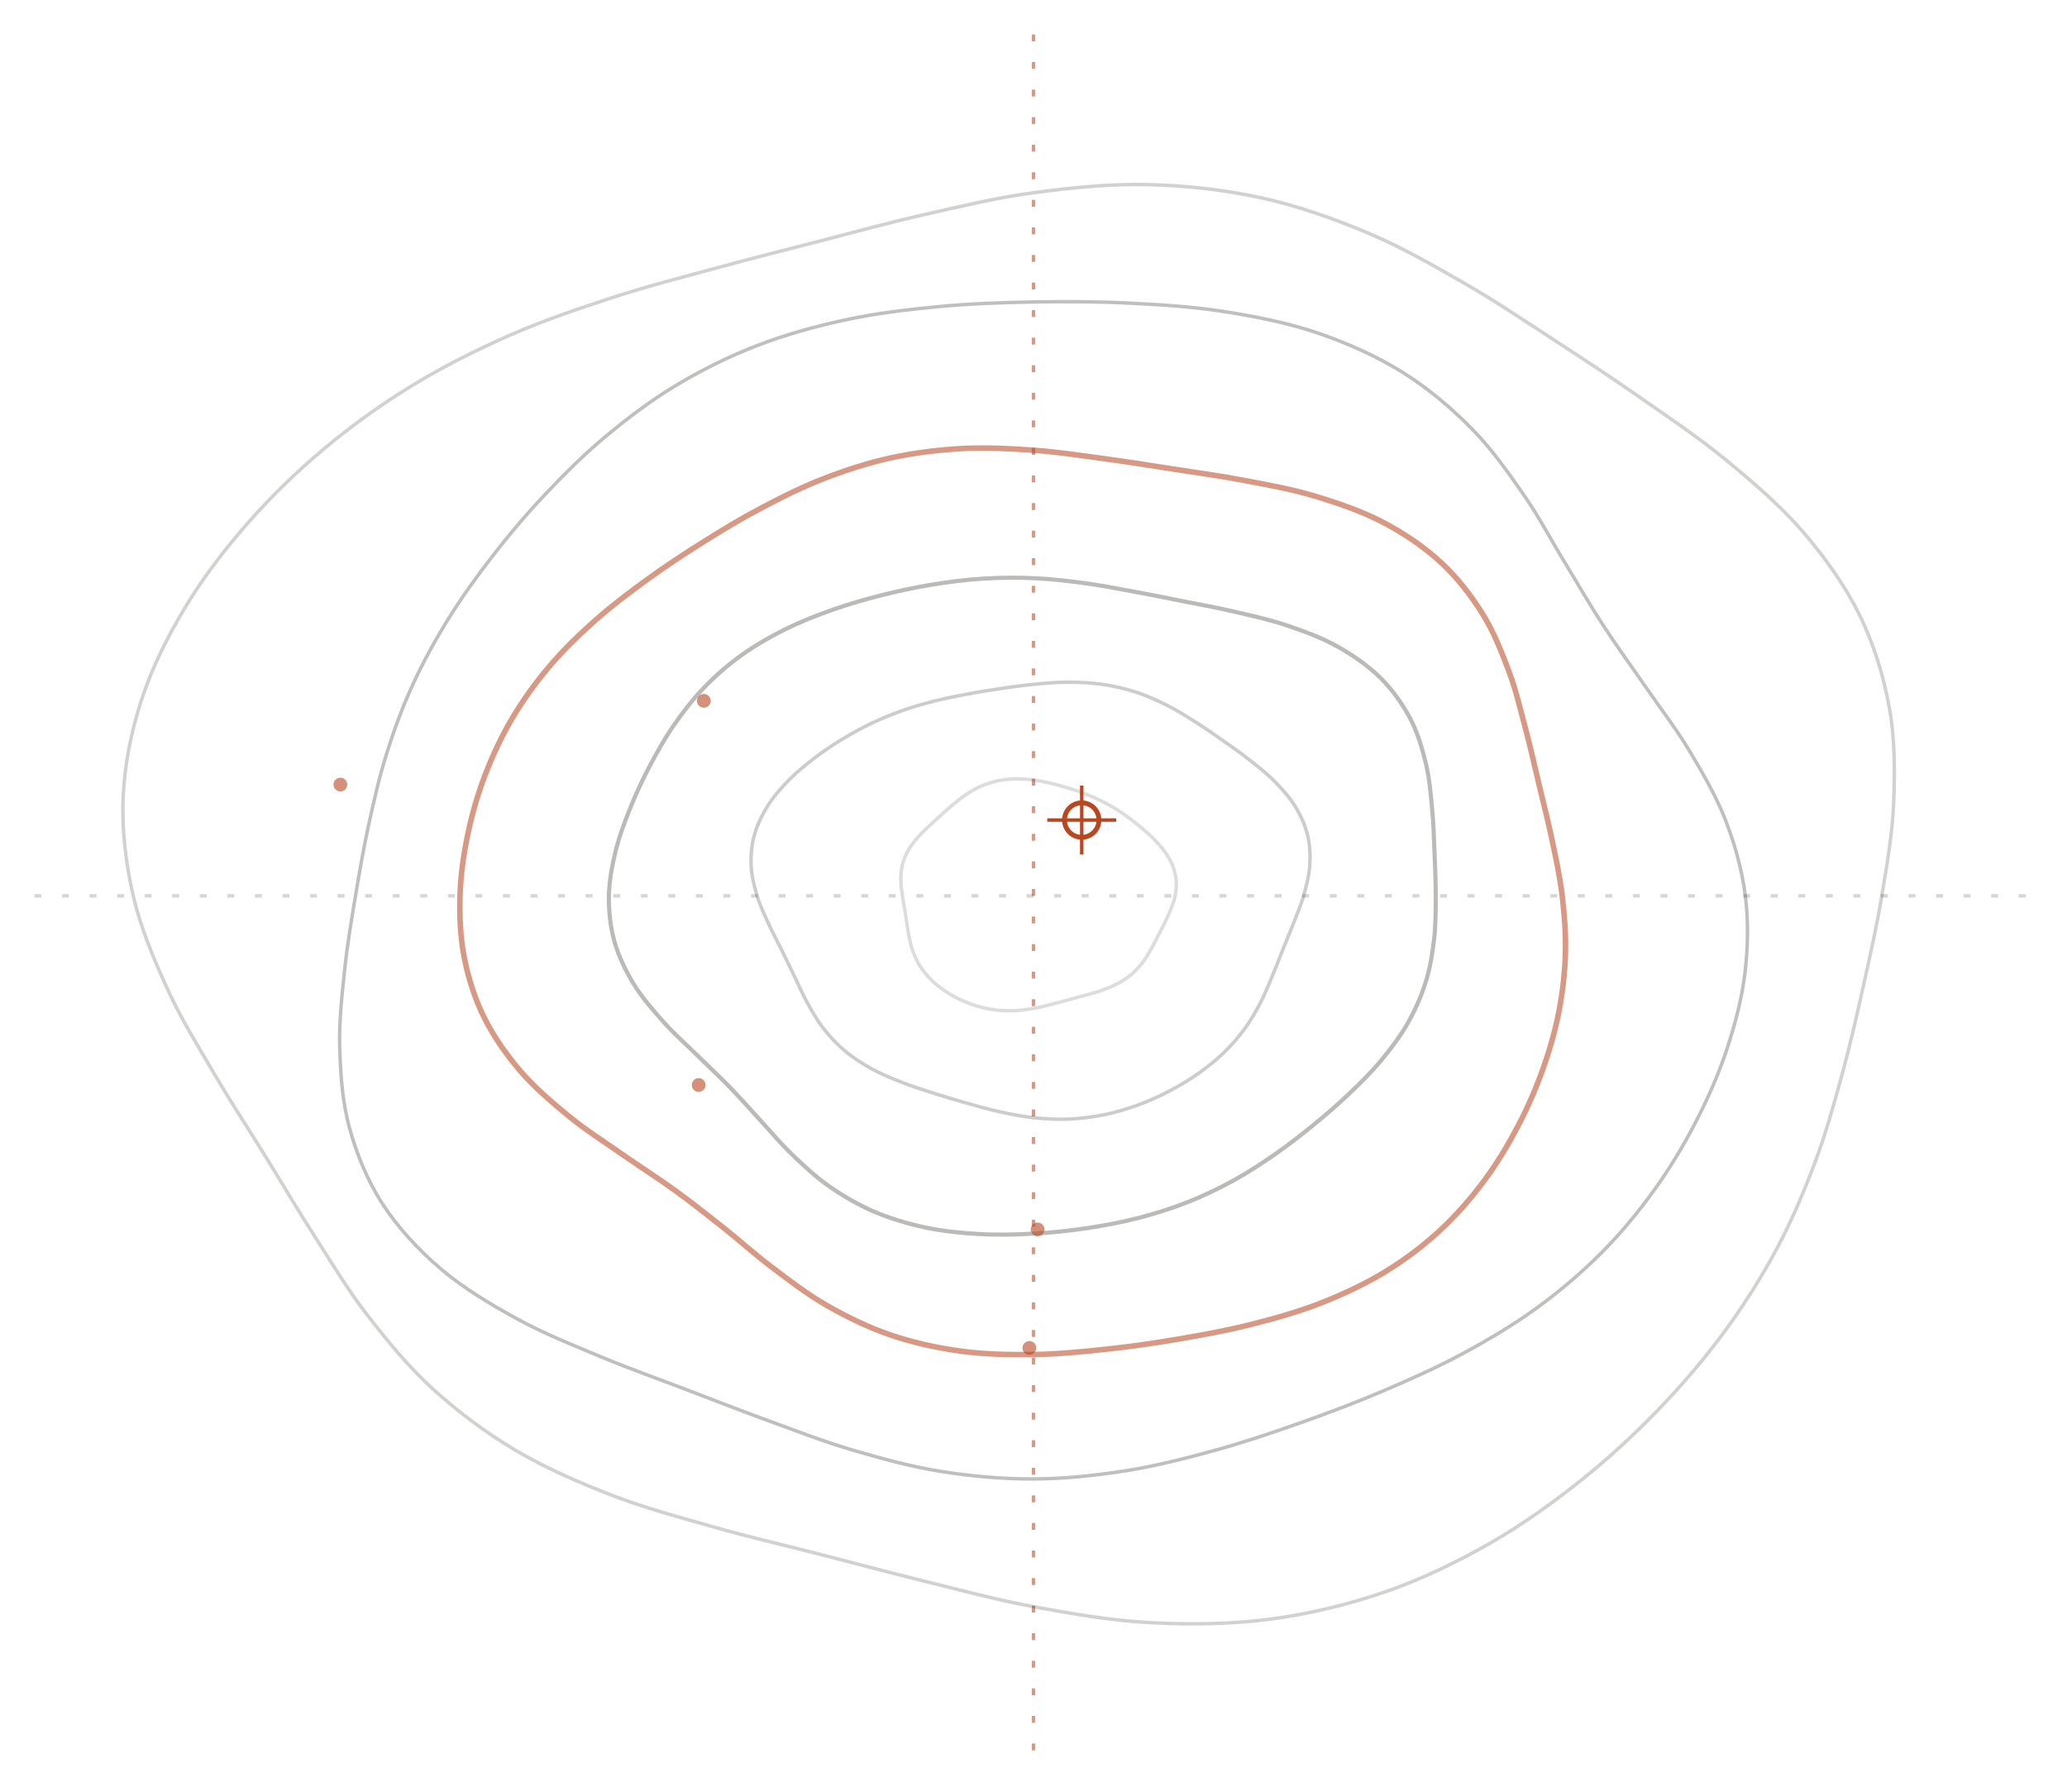
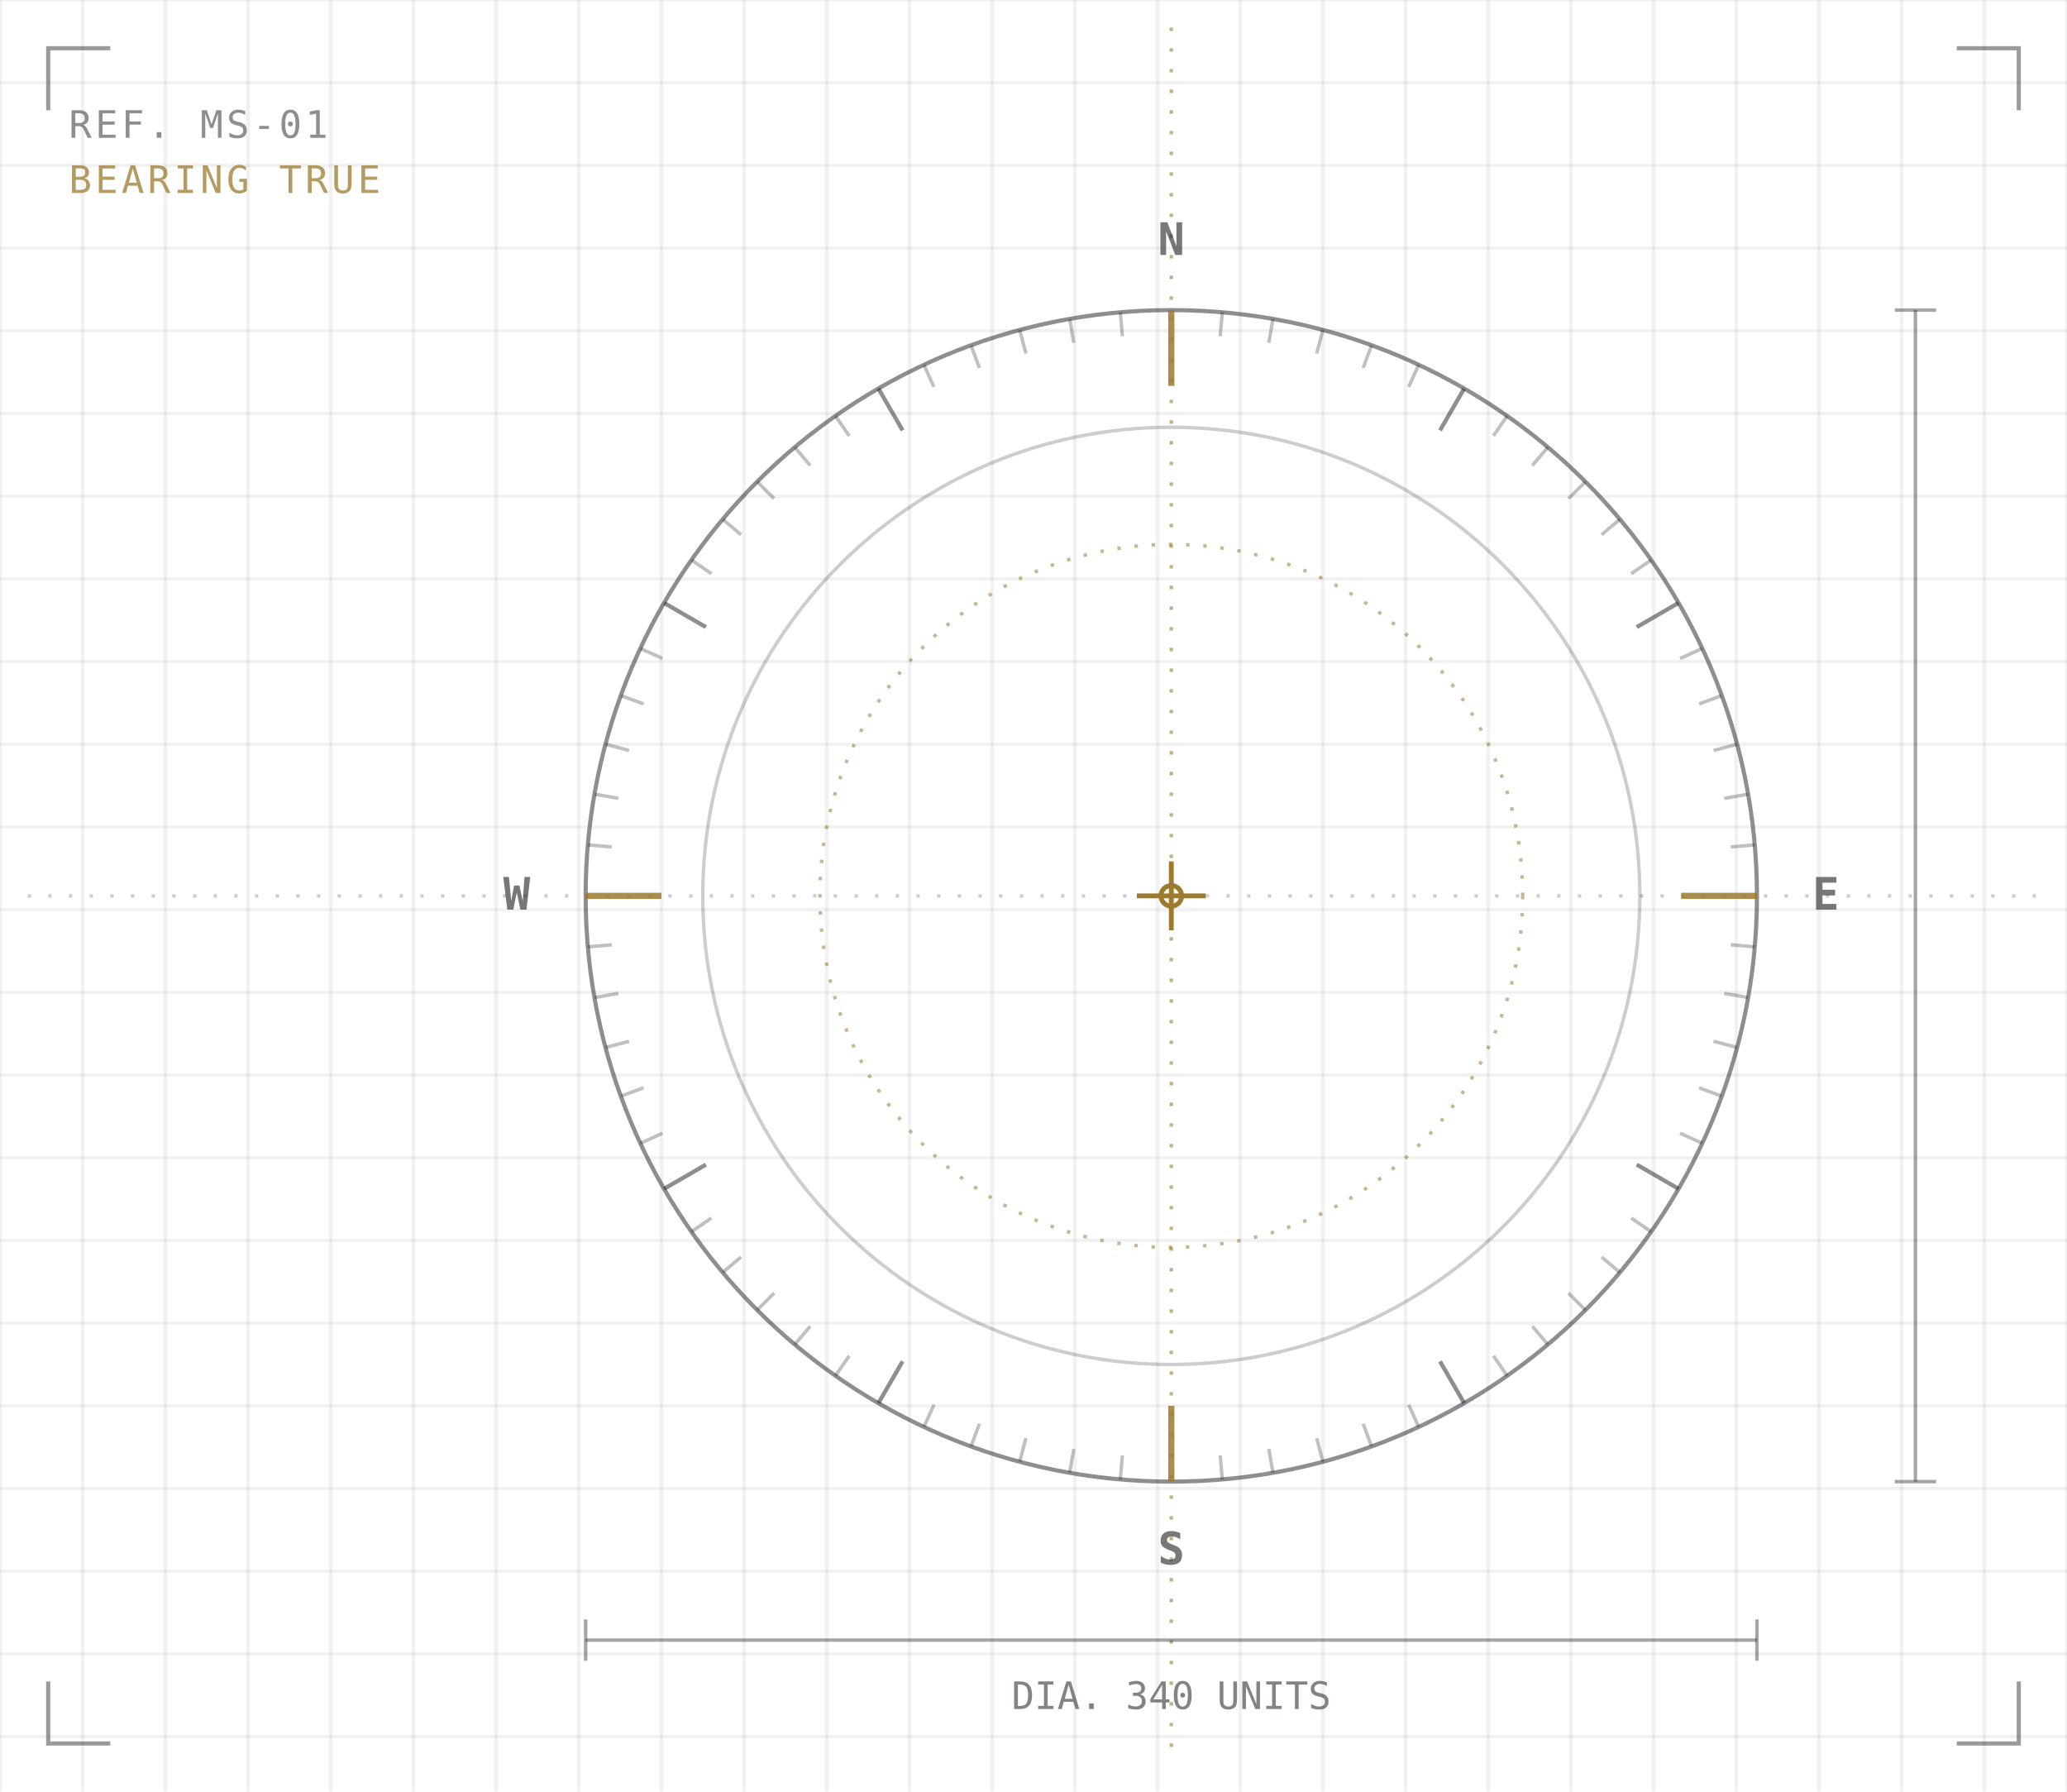
<svg xmlns="http://www.w3.org/2000/svg" viewBox="0 0 600 520" fill="none">
-   <line x1="300" y1="10" x2="300" y2="510" stroke="#B8461F" stroke-width="1" stroke-dasharray="2 6" opacity="0.55" />
-   <line x1="10" y1="260" x2="590" y2="260" stroke="#1C1917" stroke-width="1" stroke-dasharray="2 6" opacity="0.18" />
-   <path d="M 341.10,260.00 C 340.81,261.46 340.26,262.90 339.71,264.29 C 339.16,265.67 338.47,266.99 337.83,268.31 C 337.18,269.63 336.53,270.90 335.87,272.18 C 335.20,273.47 334.58,274.76 333.83,276.02 C 333.08,277.28 332.32,278.56 331.37,279.74 C 330.41,280.91 329.33,282.06 328.11,283.05 C 326.89,284.04 325.48,284.92 324.02,285.67 C 322.57,286.43 320.97,287.01 319.40,287.56 C 317.84,288.11 316.22,288.52 314.63,288.96 C 313.04,289.41 311.47,289.80 309.88,290.23 C 308.28,290.66 306.71,291.12 305.06,291.52 C 303.41,291.93 301.73,292.38 300.00,292.67 C 298.27,292.97 296.46,293.24 294.65,293.31 C 292.85,293.39 290.98,293.34 289.17,293.13 C 287.37,292.92 285.55,292.54 283.82,292.04 C 282.08,291.54 280.38,290.88 278.78,290.14 C 277.18,289.39 275.63,288.51 274.22,287.55 C 272.80,286.59 271.46,285.51 270.29,284.36 C 269.13,283.20 268.08,281.93 267.22,280.62 C 266.36,279.31 265.69,277.90 265.14,276.50 C 264.60,275.11 264.26,273.65 263.95,272.25 C 263.63,270.84 263.47,269.44 263.25,268.07 C 263.03,266.71 262.85,265.38 262.63,264.03 C 262.41,262.69 262.14,261.37 261.95,260.00 C 261.76,258.63 261.52,257.24 261.49,255.84 C 261.47,254.44 261.51,252.99 261.80,251.61 C 262.09,250.22 262.58,248.82 263.24,247.51 C 263.90,246.21 264.80,244.96 265.75,243.79 C 266.70,242.61 267.83,241.53 268.92,240.45 C 270.02,239.37 271.18,238.35 272.33,237.31 C 273.48,236.27 274.62,235.22 275.84,234.19 C 277.07,233.16 278.30,232.08 279.67,231.13 C 281.05,230.18 282.51,229.23 284.08,228.49 C 285.66,227.76 287.38,227.13 289.13,226.72 C 290.87,226.31 292.74,226.11 294.55,226.05 C 296.36,225.99 298.22,226.16 300.00,226.38 C 301.78,226.60 303.54,226.98 305.24,227.37 C 306.94,227.77 308.59,228.24 310.21,228.74 C 311.83,229.24 313.42,229.78 314.96,230.38 C 316.51,230.98 318.02,231.62 319.48,232.34 C 320.93,233.05 322.35,233.83 323.71,234.66 C 325.07,235.50 326.37,236.39 327.65,237.33 C 328.93,238.26 330.16,239.24 331.37,240.26 C 332.58,241.29 333.78,242.34 334.89,243.48 C 336.00,244.62 337.12,245.81 338.03,247.08 C 338.94,248.36 339.79,249.73 340.35,251.13 C 340.92,252.54 341.29,254.05 341.42,255.53 C 341.54,257.01 341.38,258.54 341.10,260.00 Z" stroke="#1C1917" stroke-opacity="0.15" stroke-width="1" />
-   <path d="M 378.39,260.00 C 377.59,262.80 376.42,265.49 375.40,268.14 C 374.38,270.79 373.29,273.31 372.26,275.88 C 371.23,278.44 370.30,280.97 369.22,283.51 C 368.14,286.06 367.12,288.64 365.80,291.15 C 364.48,293.66 363.04,296.20 361.30,298.57 C 359.56,300.94 357.56,303.26 355.36,305.40 C 353.16,307.53 350.68,309.54 348.08,311.39 C 345.49,313.23 342.68,314.94 339.76,316.48 C 336.85,318.01 333.78,319.43 330.61,320.59 C 327.44,321.76 324.11,322.78 320.74,323.48 C 317.37,324.18 313.86,324.63 310.40,324.78 C 306.94,324.93 303.41,324.74 300.00,324.38 C 296.59,324.02 293.22,323.32 289.95,322.61 C 286.68,321.89 283.51,320.97 280.37,320.09 C 277.22,319.20 274.15,318.27 271.06,317.29 C 267.98,316.30 264.88,315.34 261.87,314.15 C 258.87,312.97 255.81,311.73 253.03,310.20 C 250.25,308.66 247.53,306.91 245.19,304.94 C 242.85,302.98 240.77,300.71 238.97,298.40 C 237.17,296.09 235.75,293.55 234.37,291.07 C 232.99,288.59 231.91,286.05 230.70,283.54 C 229.48,281.03 228.31,278.57 227.06,276.03 C 225.81,273.48 224.41,270.96 223.19,268.29 C 221.98,265.62 220.62,262.86 219.76,260.00 C 218.90,257.14 218.15,254.12 218.03,251.15 C 217.90,248.18 218.20,245.10 219.02,242.21 C 219.83,239.32 221.23,236.45 222.89,233.81 C 224.56,231.17 226.75,228.69 229.00,226.39 C 231.26,224.09 233.84,221.98 236.43,220.00 C 239.01,218.02 241.75,216.20 244.53,214.51 C 247.30,212.82 250.17,211.26 253.09,209.87 C 256.02,208.48 259.04,207.25 262.10,206.17 C 265.15,205.09 268.29,204.21 271.42,203.42 C 274.55,202.63 277.71,202.02 280.86,201.42 C 284.01,200.83 287.15,200.33 290.34,199.86 C 293.53,199.39 296.73,198.92 300.00,198.61 C 303.27,198.30 306.61,198.00 309.95,198.00 C 313.30,198.00 316.74,198.14 320.06,198.62 C 323.37,199.11 326.71,199.88 329.85,200.91 C 332.99,201.93 336.01,203.31 338.89,204.76 C 341.77,206.21 344.46,207.93 347.14,209.62 C 349.82,211.31 352.38,213.10 354.97,214.92 C 357.57,216.74 360.19,218.56 362.70,220.55 C 365.22,222.53 367.83,224.57 370.05,226.84 C 372.28,229.11 374.46,231.56 376.05,234.17 C 377.64,236.78 378.90,239.65 379.59,242.51 C 380.28,245.38 380.38,248.43 380.18,251.34 C 379.98,254.26 379.18,257.20 378.39,260.00 Z" stroke="#1C1917" stroke-opacity="0.22" stroke-width="1" />
-   <path d="M 416.76,260.00 C 416.74,264.19 416.77,268.38 416.29,272.55 C 415.80,276.72 415.12,280.96 413.85,285.01 C 412.58,289.07 410.81,293.11 408.66,296.91 C 406.50,300.70 403.77,304.33 400.91,307.77 C 398.05,311.22 394.77,314.43 391.48,317.56 C 388.19,320.69 384.72,323.66 381.17,326.56 C 377.61,329.46 373.99,332.30 370.15,334.96 C 366.31,337.63 362.34,340.24 358.13,342.56 C 353.92,344.87 349.48,347.02 344.88,348.84 C 340.28,350.66 335.44,352.19 330.54,353.46 C 325.64,354.72 320.57,355.68 315.48,356.45 C 310.39,357.21 305.21,357.75 300.00,358.03 C 294.79,358.32 289.48,358.45 284.24,358.15 C 279.00,357.85 273.64,357.32 268.55,356.23 C 263.47,355.15 258.36,353.63 253.71,351.64 C 249.06,349.64 244.64,347.05 240.66,344.28 C 236.68,341.50 233.17,338.18 229.84,334.98 C 226.50,331.78 223.65,328.32 220.65,325.07 C 217.64,321.82 214.86,318.63 211.81,315.49 C 208.76,312.35 205.56,309.40 202.34,306.23 C 199.13,303.07 195.60,299.96 192.52,296.50 C 189.45,293.05 186.27,289.40 183.90,285.51 C 181.54,281.61 179.52,277.39 178.33,273.14 C 177.14,268.88 176.69,264.37 176.75,260.00 C 176.82,255.63 177.69,251.19 178.73,246.91 C 179.78,242.63 181.38,238.42 183.03,234.30 C 184.69,230.18 186.58,226.14 188.67,222.19 C 190.76,218.23 192.97,214.30 195.56,210.55 C 198.15,206.81 200.97,203.10 204.21,199.73 C 207.45,196.35 211.09,193.14 215.01,190.31 C 218.93,187.48 223.28,184.96 227.71,182.75 C 232.13,180.53 236.87,178.68 241.57,177.01 C 246.27,175.34 251.10,173.96 255.92,172.74 C 260.74,171.52 265.60,170.48 270.49,169.68 C 275.37,168.88 280.30,168.25 285.22,167.94 C 290.14,167.63 295.11,167.58 300.00,167.80 C 304.89,168.01 309.76,168.57 314.58,169.21 C 319.39,169.85 324.10,170.78 328.87,171.65 C 333.64,172.52 338.34,173.47 343.22,174.45 C 348.09,175.42 353.06,176.30 358.10,177.48 C 363.14,178.65 368.45,179.79 373.47,181.49 C 378.49,183.18 383.72,185.11 388.24,187.64 C 392.77,190.17 397.15,193.23 400.64,196.67 C 404.14,200.12 407.02,204.18 409.22,208.29 C 411.42,212.40 412.76,216.95 413.84,221.33 C 414.92,225.72 415.27,230.23 415.70,234.58 C 416.13,238.93 416.23,243.20 416.40,247.43 C 416.58,251.67 416.77,255.81 416.76,260.00 Z" stroke="#1C1917" stroke-opacity="0.3" stroke-width="1.2" />
-   <path d="M 453.47,260.00 C 454.12,265.49 454.56,271.08 454.40,276.67 C 454.24,282.25 453.62,287.92 452.53,293.51 C 451.45,299.11 449.85,304.71 447.88,310.23 C 445.92,315.75 443.55,321.26 440.73,326.63 C 437.92,331.99 434.75,337.37 431.00,342.42 C 427.24,347.47 423.01,352.47 418.19,356.92 C 413.38,361.37 407.92,365.55 402.09,369.10 C 396.27,372.65 389.79,375.68 383.25,378.24 C 376.71,380.80 369.74,382.72 362.87,384.46 C 356.00,386.19 348.99,387.45 342.03,388.64 C 335.08,389.82 328.13,390.83 321.12,391.57 C 314.12,392.32 307.06,393.02 300.00,393.11 C 292.94,393.21 285.73,393.07 278.79,392.12 C 271.85,391.17 264.84,389.61 258.37,387.40 C 251.90,385.19 245.68,382.11 239.97,378.85 C 234.25,375.58 229.10,371.58 224.09,367.81 C 219.09,364.04 214.64,359.98 209.93,356.25 C 205.22,352.52 200.71,348.95 195.84,345.42 C 190.96,341.88 185.83,338.65 180.70,335.07 C 175.57,331.48 170.01,327.96 165.05,323.89 C 160.08,319.82 154.99,315.45 150.88,310.65 C 146.78,305.84 143.11,300.53 140.42,295.06 C 137.73,289.59 135.90,283.68 134.75,277.84 C 133.61,272.00 133.37,265.93 133.53,260.00 C 133.70,254.07 134.55,248.10 135.76,242.27 C 136.97,236.44 138.64,230.63 140.78,225.02 C 142.93,219.40 145.51,213.84 148.62,208.58 C 151.73,203.32 155.39,198.22 159.43,193.45 C 163.47,188.69 168.09,184.21 172.84,179.99 C 177.60,175.77 182.77,171.89 187.96,168.13 C 193.15,164.36 198.51,160.83 203.99,157.40 C 209.46,153.96 214.99,150.59 220.81,147.53 C 226.62,144.46 232.60,141.43 238.88,139.00 C 245.16,136.56 251.76,134.39 258.47,132.92 C 265.19,131.45 272.24,130.57 279.16,130.19 C 286.08,129.82 293.13,130.18 300.00,130.66 C 306.87,131.15 313.63,132.19 320.37,133.10 C 327.12,134.01 333.72,135.07 340.48,136.12 C 347.24,137.17 354.06,138.08 360.93,139.39 C 367.79,140.70 374.93,141.95 381.68,143.99 C 388.44,146.02 395.37,148.40 401.45,151.58 C 407.53,154.77 413.35,158.71 418.15,163.12 C 422.95,167.53 426.97,172.77 430.27,178.03 C 433.57,183.30 435.85,189.12 437.95,194.69 C 440.04,200.27 441.36,205.98 442.83,211.49 C 444.30,217.00 445.48,222.38 446.76,227.75 C 448.05,233.13 449.40,238.38 450.52,243.75 C 451.64,249.12 452.83,254.51 453.47,260.00 Z" stroke="#B8461F" stroke-opacity="0.55" stroke-width="1.6" />
-   <path d="M 506.63,260.00 C 507.56,267.33 507.40,274.92 506.53,282.30 C 505.65,289.67 503.72,297.07 501.36,304.24 C 499.01,311.42 495.91,318.50 492.38,325.34 C 488.86,332.19 484.82,338.93 480.22,345.32 C 475.62,351.71 470.48,357.95 464.77,363.68 C 459.06,369.41 452.69,374.81 445.96,379.69 C 439.24,384.57 431.86,388.93 424.41,392.95 C 416.95,396.96 409.09,400.44 401.24,403.79 C 393.39,407.13 385.40,410.14 377.29,413.00 C 369.18,415.86 361.01,418.63 352.59,420.94 C 344.17,423.25 335.55,425.47 326.79,426.85 C 318.02,428.23 308.93,429.19 300.00,429.22 C 291.07,429.26 281.94,428.45 273.18,427.05 C 264.42,425.66 255.80,423.28 247.45,420.83 C 239.09,418.38 231.11,415.25 223.05,412.33 C 215.00,409.40 207.19,406.33 199.13,403.26 C 191.08,400.18 182.87,397.29 174.71,393.89 C 166.56,390.48 158.00,387.10 150.21,382.83 C 142.41,378.56 134.47,373.82 127.95,368.25 C 121.43,362.69 115.48,356.25 111.07,349.45 C 106.65,342.64 103.54,334.97 101.47,327.43 C 99.39,319.90 98.85,311.89 98.61,304.25 C 98.37,296.61 99.26,288.96 100.03,281.59 C 100.79,274.21 102.02,267.07 103.19,260.00 C 104.37,252.93 105.56,246.05 107.06,239.17 C 108.57,232.30 110.11,225.47 112.23,218.74 C 114.34,212.01 116.78,205.31 119.77,198.79 C 122.76,192.26 126.28,185.85 130.17,179.60 C 134.05,173.34 138.41,167.25 143.07,161.26 C 147.72,155.26 152.69,149.36 158.10,143.64 C 163.50,137.92 169.19,132.20 175.48,126.94 C 181.78,121.68 188.53,116.50 195.85,112.08 C 203.17,107.66 211.14,103.64 219.40,100.43 C 227.65,97.22 236.52,94.75 245.38,92.84 C 254.24,90.93 263.44,89.84 272.54,88.98 C 281.65,88.11 290.82,87.81 300.00,87.64 C 309.18,87.47 318.39,87.50 327.62,87.97 C 336.85,88.43 346.26,88.99 355.41,90.44 C 364.56,91.88 373.91,93.72 382.51,96.65 C 391.12,99.58 399.61,103.39 407.03,107.99 C 414.45,112.59 421.19,118.33 427.04,124.24 C 432.90,130.14 437.66,136.95 442.17,143.42 C 446.68,149.89 450.21,156.67 454.10,163.04 C 457.98,169.41 461.51,175.57 465.47,181.66 C 469.43,187.75 473.68,193.51 477.86,199.59 C 482.04,205.67 486.69,211.68 490.54,218.13 C 494.40,224.59 498.30,231.33 500.98,238.30 C 503.66,245.28 505.71,252.67 506.63,260.00 Z" stroke="#1C1917" stroke-opacity="0.28" stroke-width="1" />
-   <path d="M 546.24,260.00 C 544.78,268.83 542.83,277.41 540.92,286.01 C 539.01,294.61 537.11,303.07 534.78,311.59 C 532.45,320.10 530.10,328.65 526.95,337.08 C 523.79,345.52 520.24,354.00 515.87,362.20 C 511.49,370.40 506.42,378.50 500.71,386.29 C 494.99,394.07 488.56,401.66 481.58,408.90 C 474.60,416.13 467.02,423.21 458.82,429.72 C 450.61,436.23 441.81,442.59 432.35,447.98 C 422.89,453.36 412.67,458.36 402.05,462.01 C 391.42,465.67 379.96,468.44 368.60,469.93 C 357.23,471.41 345.30,471.54 333.87,470.93 C 322.43,470.33 310.96,468.32 300.00,466.30 C 289.04,464.28 278.48,461.38 268.08,458.83 C 257.68,456.27 247.70,453.58 237.59,450.99 C 227.49,448.39 217.45,446.09 207.44,443.24 C 197.43,440.40 187.19,437.67 177.54,433.93 C 167.88,430.19 158.17,425.97 149.51,420.82 C 140.85,415.67 132.72,409.56 125.57,403.03 C 118.43,396.51 112.34,389.04 106.63,381.67 C 100.92,374.30 96.25,366.45 91.33,358.79 C 86.41,351.13 81.92,343.47 77.12,335.70 C 72.32,327.93 67.27,320.27 62.52,312.18 C 57.77,304.08 52.62,295.83 48.65,287.13 C 44.67,278.44 40.83,269.28 38.68,260.00 C 36.53,250.72 35.35,240.95 35.75,231.47 C 36.15,221.99 38.08,212.30 41.08,203.11 C 44.07,193.92 48.59,184.87 53.71,176.35 C 58.83,167.82 65.09,159.63 71.80,151.96 C 78.50,144.30 85.99,137.01 93.94,130.35 C 101.89,123.68 110.51,117.48 119.49,111.99 C 128.47,106.49 138.11,101.64 147.82,97.37 C 157.53,93.10 167.73,89.63 177.75,86.37 C 187.77,83.10 197.93,80.51 207.95,77.78 C 217.98,75.05 227.86,72.56 237.91,69.98 C 247.96,67.40 257.91,64.63 268.26,62.29 C 278.61,59.95 289.19,57.39 300.00,55.94 C 310.81,54.49 322.11,53.33 333.14,53.58 C 344.17,53.83 355.52,55.08 366.19,57.43 C 376.86,59.77 387.33,63.52 397.16,67.65 C 406.99,71.79 416.18,77.09 425.15,82.25 C 434.13,87.41 442.50,93.08 451.02,98.61 C 459.54,104.15 467.91,109.66 476.25,115.48 C 484.58,121.29 493.19,127.04 501.03,133.51 C 508.87,139.98 516.84,146.78 523.30,154.28 C 529.76,161.79 535.62,170.02 539.81,178.55 C 544.00,187.07 546.79,196.33 548.43,205.41 C 550.08,214.50 550.04,223.95 549.68,233.05 C 549.31,242.14 547.70,251.17 546.24,260.00 Z" stroke="#1C1917" stroke-opacity="0.2" stroke-width="1" />
-   <circle cx="314" cy="238" r="5" fill="none" stroke="#B8461F" stroke-width="1.4" />
-   <line x1="304" y1="238" x2="324" y2="238" stroke="#B8461F" stroke-width="1" />
-   <line x1="314" y1="228" x2="314" y2="248" stroke="#B8461F" stroke-width="1" />
-   <circle cx="202.8" cy="314.9" r="2" fill="#B8461F" opacity="0.6" />
-   <circle cx="204.3" cy="203.4" r="2" fill="#B8461F" opacity="0.6" />
-   <circle cx="301.2" cy="356.8" r="2" fill="#B8461F" opacity="0.6" />
-   <circle cx="298.8" cy="391.2" r="2" fill="#B8461F" opacity="0.6" />
-   <circle cx="98.8" cy="227.7" r="2" fill="#B8461F" opacity="0.6" />
+   <g stroke="#1B1F22" stroke-opacity="0.06" stroke-width="1">
+     <line x1="0" y1="0" x2="0" y2="520" />
+     <line x1="24" y1="0" x2="24" y2="520" />
+     <line x1="48" y1="0" x2="48" y2="520" />
+     <line x1="72" y1="0" x2="72" y2="520" />
+     <line x1="96" y1="0" x2="96" y2="520" />
+     <line x1="120" y1="0" x2="120" y2="520" />
+     <line x1="144" y1="0" x2="144" y2="520" />
+     <line x1="168" y1="0" x2="168" y2="520" />
+     <line x1="192" y1="0" x2="192" y2="520" />
+     <line x1="216" y1="0" x2="216" y2="520" />
+     <line x1="240" y1="0" x2="240" y2="520" />
+     <line x1="264" y1="0" x2="264" y2="520" />
+     <line x1="288" y1="0" x2="288" y2="520" />
+     <line x1="312" y1="0" x2="312" y2="520" />
+     <line x1="336" y1="0" x2="336" y2="520" />
+     <line x1="360" y1="0" x2="360" y2="520" />
+     <line x1="384" y1="0" x2="384" y2="520" />
+     <line x1="408" y1="0" x2="408" y2="520" />
+     <line x1="432" y1="0" x2="432" y2="520" />
+     <line x1="456" y1="0" x2="456" y2="520" />
+     <line x1="480" y1="0" x2="480" y2="520" />
+     <line x1="504" y1="0" x2="504" y2="520" />
+     <line x1="528" y1="0" x2="528" y2="520" />
+     <line x1="552" y1="0" x2="552" y2="520" />
+     <line x1="576" y1="0" x2="576" y2="520" />
+     <line x1="600" y1="0" x2="600" y2="520" />
+     <line x1="0" y1="0" x2="600" y2="0" />
+     <line x1="0" y1="24" x2="600" y2="24" />
+     <line x1="0" y1="48" x2="600" y2="48" />
+     <line x1="0" y1="72" x2="600" y2="72" />
+     <line x1="0" y1="96" x2="600" y2="96" />
+     <line x1="0" y1="120" x2="600" y2="120" />
+     <line x1="0" y1="144" x2="600" y2="144" />
+     <line x1="0" y1="168" x2="600" y2="168" />
+     <line x1="0" y1="192" x2="600" y2="192" />
+     <line x1="0" y1="216" x2="600" y2="216" />
+     <line x1="0" y1="240" x2="600" y2="240" />
+     <line x1="0" y1="264" x2="600" y2="264" />
+     <line x1="0" y1="288" x2="600" y2="288" />
+     <line x1="0" y1="312" x2="600" y2="312" />
+     <line x1="0" y1="336" x2="600" y2="336" />
+     <line x1="0" y1="360" x2="600" y2="360" />
+     <line x1="0" y1="384" x2="600" y2="384" />
+     <line x1="0" y1="408" x2="600" y2="408" />
+     <line x1="0" y1="432" x2="600" y2="432" />
+     <line x1="0" y1="456" x2="600" y2="456" />
+     <line x1="0" y1="480" x2="600" y2="480" />
+     <line x1="0" y1="504" x2="600" y2="504" />
+   </g>
+   <line x1="340" y1="8" x2="340" y2="512" stroke="#9C7A2E" stroke-width="1" stroke-dasharray="1 5" opacity="0.6" />
+   <line x1="8" y1="260" x2="592" y2="260" stroke="#1B1F22" stroke-width="1" stroke-dasharray="1 5" opacity="0.22" />
+   <circle cx="340" cy="260" r="170" stroke="#1B1F22" stroke-opacity="0.5" stroke-width="1.2" />
+   <circle cx="340" cy="260" r="136" stroke="#1B1F22" stroke-opacity="0.22" stroke-width="1" />
+   <circle cx="340" cy="260" r="102" stroke="#9C7A2E" stroke-opacity="0.55" stroke-width="1" stroke-dasharray="1 4" />
+   <line x1="340.0" y1="90.0" x2="340.0" y2="112.0" stroke="#9C7A2E" stroke-opacity="0.85" stroke-width="1.8" />
+   <line x1="354.8" y1="90.6" x2="354.2" y2="97.6" stroke="#1B1F22" stroke-opacity="0.28" stroke-width="1" />
+   <line x1="369.5" y1="92.6" x2="368.3" y2="99.5" stroke="#1B1F22" stroke-opacity="0.28" stroke-width="1" />
+   <line x1="384.0" y1="95.8" x2="382.2" y2="102.6" stroke="#1B1F22" stroke-opacity="0.28" stroke-width="1" />
+   <line x1="398.1" y1="100.3" x2="395.7" y2="106.8" stroke="#1B1F22" stroke-opacity="0.28" stroke-width="1" />
+   <line x1="411.8" y1="105.9" x2="408.9" y2="112.3" stroke="#1B1F22" stroke-opacity="0.28" stroke-width="1" />
+   <line x1="425.0" y1="112.8" x2="418.0" y2="124.9" stroke="#1B1F22" stroke-opacity="0.5" stroke-width="1.2" />
+   <line x1="437.5" y1="120.7" x2="433.5" y2="126.5" stroke="#1B1F22" stroke-opacity="0.28" stroke-width="1" />
+   <line x1="449.3" y1="129.8" x2="444.8" y2="135.1" stroke="#1B1F22" stroke-opacity="0.28" stroke-width="1" />
+   <line x1="460.2" y1="139.8" x2="455.3" y2="144.7" stroke="#1B1F22" stroke-opacity="0.28" stroke-width="1" />
+   <line x1="470.2" y1="150.7" x2="464.9" y2="155.2" stroke="#1B1F22" stroke-opacity="0.28" stroke-width="1" />
+   <line x1="479.3" y1="162.5" x2="473.5" y2="166.5" stroke="#1B1F22" stroke-opacity="0.28" stroke-width="1" />
+   <line x1="487.2" y1="175.0" x2="475.1" y2="182.0" stroke="#1B1F22" stroke-opacity="0.5" stroke-width="1.2" />
+   <line x1="494.1" y1="188.2" x2="487.7" y2="191.1" stroke="#1B1F22" stroke-opacity="0.28" stroke-width="1" />
+   <line x1="499.7" y1="201.9" x2="493.2" y2="204.3" stroke="#1B1F22" stroke-opacity="0.28" stroke-width="1" />
+   <line x1="504.2" y1="216.0" x2="497.4" y2="217.8" stroke="#1B1F22" stroke-opacity="0.28" stroke-width="1" />
+   <line x1="507.4" y1="230.5" x2="500.5" y2="231.7" stroke="#1B1F22" stroke-opacity="0.28" stroke-width="1" />
+   <line x1="509.4" y1="245.2" x2="502.4" y2="245.8" stroke="#1B1F22" stroke-opacity="0.28" stroke-width="1" />
+   <line x1="510.0" y1="260.0" x2="488.0" y2="260.0" stroke="#9C7A2E" stroke-opacity="0.85" stroke-width="1.8" />
+   <line x1="509.4" y1="274.8" x2="502.4" y2="274.2" stroke="#1B1F22" stroke-opacity="0.28" stroke-width="1" />
+   <line x1="507.4" y1="289.5" x2="500.5" y2="288.3" stroke="#1B1F22" stroke-opacity="0.28" stroke-width="1" />
+   <line x1="504.2" y1="304.0" x2="497.4" y2="302.2" stroke="#1B1F22" stroke-opacity="0.28" stroke-width="1" />
+   <line x1="499.7" y1="318.1" x2="493.2" y2="315.7" stroke="#1B1F22" stroke-opacity="0.28" stroke-width="1" />
+   <line x1="494.1" y1="331.8" x2="487.7" y2="328.9" stroke="#1B1F22" stroke-opacity="0.28" stroke-width="1" />
+   <line x1="487.2" y1="345.0" x2="475.1" y2="338.0" stroke="#1B1F22" stroke-opacity="0.5" stroke-width="1.2" />
+   <line x1="479.3" y1="357.5" x2="473.5" y2="353.5" stroke="#1B1F22" stroke-opacity="0.28" stroke-width="1" />
+   <line x1="470.2" y1="369.3" x2="464.9" y2="364.8" stroke="#1B1F22" stroke-opacity="0.28" stroke-width="1" />
+   <line x1="460.2" y1="380.2" x2="455.3" y2="375.3" stroke="#1B1F22" stroke-opacity="0.28" stroke-width="1" />
+   <line x1="449.3" y1="390.2" x2="444.8" y2="384.9" stroke="#1B1F22" stroke-opacity="0.28" stroke-width="1" />
+   <line x1="437.5" y1="399.3" x2="433.5" y2="393.5" stroke="#1B1F22" stroke-opacity="0.28" stroke-width="1" />
+   <line x1="425.0" y1="407.2" x2="418.0" y2="395.1" stroke="#1B1F22" stroke-opacity="0.5" stroke-width="1.2" />
+   <line x1="411.8" y1="414.1" x2="408.9" y2="407.7" stroke="#1B1F22" stroke-opacity="0.28" stroke-width="1" />
+   <line x1="398.1" y1="419.7" x2="395.7" y2="413.2" stroke="#1B1F22" stroke-opacity="0.28" stroke-width="1" />
+   <line x1="384.0" y1="424.2" x2="382.2" y2="417.4" stroke="#1B1F22" stroke-opacity="0.28" stroke-width="1" />
+   <line x1="369.5" y1="427.4" x2="368.3" y2="420.5" stroke="#1B1F22" stroke-opacity="0.28" stroke-width="1" />
+   <line x1="354.8" y1="429.4" x2="354.2" y2="422.4" stroke="#1B1F22" stroke-opacity="0.28" stroke-width="1" />
+   <line x1="340.0" y1="430.0" x2="340.0" y2="408.0" stroke="#9C7A2E" stroke-opacity="0.85" stroke-width="1.8" />
+   <line x1="325.2" y1="429.4" x2="325.8" y2="422.4" stroke="#1B1F22" stroke-opacity="0.28" stroke-width="1" />
+   <line x1="310.5" y1="427.4" x2="311.7" y2="420.5" stroke="#1B1F22" stroke-opacity="0.28" stroke-width="1" />
+   <line x1="296.0" y1="424.2" x2="297.8" y2="417.4" stroke="#1B1F22" stroke-opacity="0.28" stroke-width="1" />
+   <line x1="281.9" y1="419.7" x2="284.3" y2="413.2" stroke="#1B1F22" stroke-opacity="0.28" stroke-width="1" />
+   <line x1="268.2" y1="414.1" x2="271.1" y2="407.7" stroke="#1B1F22" stroke-opacity="0.28" stroke-width="1" />
+   <line x1="255.0" y1="407.2" x2="262.0" y2="395.1" stroke="#1B1F22" stroke-opacity="0.5" stroke-width="1.2" />
+   <line x1="242.5" y1="399.3" x2="246.5" y2="393.5" stroke="#1B1F22" stroke-opacity="0.28" stroke-width="1" />
+   <line x1="230.7" y1="390.2" x2="235.2" y2="384.9" stroke="#1B1F22" stroke-opacity="0.28" stroke-width="1" />
+   <line x1="219.8" y1="380.2" x2="224.7" y2="375.3" stroke="#1B1F22" stroke-opacity="0.28" stroke-width="1" />
+   <line x1="209.8" y1="369.3" x2="215.1" y2="364.8" stroke="#1B1F22" stroke-opacity="0.28" stroke-width="1" />
+   <line x1="200.7" y1="357.5" x2="206.5" y2="353.5" stroke="#1B1F22" stroke-opacity="0.28" stroke-width="1" />
+   <line x1="192.8" y1="345.0" x2="204.9" y2="338.0" stroke="#1B1F22" stroke-opacity="0.5" stroke-width="1.2" />
+   <line x1="185.9" y1="331.8" x2="192.3" y2="328.9" stroke="#1B1F22" stroke-opacity="0.28" stroke-width="1" />
+   <line x1="180.3" y1="318.1" x2="186.8" y2="315.7" stroke="#1B1F22" stroke-opacity="0.28" stroke-width="1" />
+   <line x1="175.8" y1="304.0" x2="182.6" y2="302.2" stroke="#1B1F22" stroke-opacity="0.28" stroke-width="1" />
+   <line x1="172.6" y1="289.5" x2="179.5" y2="288.3" stroke="#1B1F22" stroke-opacity="0.28" stroke-width="1" />
+   <line x1="170.6" y1="274.8" x2="177.6" y2="274.2" stroke="#1B1F22" stroke-opacity="0.28" stroke-width="1" />
+   <line x1="170.0" y1="260.0" x2="192.0" y2="260.0" stroke="#9C7A2E" stroke-opacity="0.85" stroke-width="1.8" />
+   <line x1="170.6" y1="245.2" x2="177.6" y2="245.8" stroke="#1B1F22" stroke-opacity="0.28" stroke-width="1" />
+   <line x1="172.6" y1="230.5" x2="179.5" y2="231.7" stroke="#1B1F22" stroke-opacity="0.28" stroke-width="1" />
+   <line x1="175.8" y1="216.0" x2="182.6" y2="217.8" stroke="#1B1F22" stroke-opacity="0.28" stroke-width="1" />
+   <line x1="180.3" y1="201.9" x2="186.8" y2="204.3" stroke="#1B1F22" stroke-opacity="0.28" stroke-width="1" />
+   <line x1="185.9" y1="188.2" x2="192.3" y2="191.1" stroke="#1B1F22" stroke-opacity="0.28" stroke-width="1" />
+   <line x1="192.8" y1="175.0" x2="204.9" y2="182.0" stroke="#1B1F22" stroke-opacity="0.5" stroke-width="1.2" />
+   <line x1="200.7" y1="162.5" x2="206.5" y2="166.5" stroke="#1B1F22" stroke-opacity="0.28" stroke-width="1" />
+   <line x1="209.8" y1="150.7" x2="215.1" y2="155.2" stroke="#1B1F22" stroke-opacity="0.28" stroke-width="1" />
+   <line x1="219.8" y1="139.8" x2="224.7" y2="144.7" stroke="#1B1F22" stroke-opacity="0.28" stroke-width="1" />
+   <line x1="230.7" y1="129.8" x2="235.2" y2="135.1" stroke="#1B1F22" stroke-opacity="0.28" stroke-width="1" />
+   <line x1="242.5" y1="120.7" x2="246.5" y2="126.5" stroke="#1B1F22" stroke-opacity="0.28" stroke-width="1" />
+   <line x1="255.0" y1="112.8" x2="262.0" y2="124.9" stroke="#1B1F22" stroke-opacity="0.5" stroke-width="1.2" />
+   <line x1="268.2" y1="105.9" x2="271.1" y2="112.3" stroke="#1B1F22" stroke-opacity="0.28" stroke-width="1" />
+   <line x1="281.9" y1="100.3" x2="284.3" y2="106.8" stroke="#1B1F22" stroke-opacity="0.28" stroke-width="1" />
+   <line x1="296.0" y1="95.8" x2="297.8" y2="102.6" stroke="#1B1F22" stroke-opacity="0.28" stroke-width="1" />
+   <line x1="310.5" y1="92.6" x2="311.7" y2="99.5" stroke="#1B1F22" stroke-opacity="0.28" stroke-width="1" />
+   <line x1="325.2" y1="90.6" x2="325.8" y2="97.6" stroke="#1B1F22" stroke-opacity="0.28" stroke-width="1" />
+   <text x="340.0" y="74.0" font-family="IBM Plex Mono, monospace" font-size="13" font-weight="600" fill="#1B1F22" fill-opacity="0.6" text-anchor="middle">N</text>
+   <text x="530.0" y="264.0" font-family="IBM Plex Mono, monospace" font-size="13" font-weight="600" fill="#1B1F22" fill-opacity="0.6" text-anchor="middle">E</text>
+   <text x="340.0" y="454.0" font-family="IBM Plex Mono, monospace" font-size="13" font-weight="600" fill="#1B1F22" fill-opacity="0.6" text-anchor="middle">S</text>
+   <text x="150.0" y="264.0" font-family="IBM Plex Mono, monospace" font-size="13" font-weight="600" fill="#1B1F22" fill-opacity="0.6" text-anchor="middle">W</text>
+   <line x1="330" y1="260" x2="350" y2="260" stroke="#9C7A2E" stroke-width="1.4" />
+   <line x1="340" y1="250" x2="340" y2="270" stroke="#9C7A2E" stroke-width="1.4" />
+   <circle cx="340" cy="260" r="3" fill="none" stroke="#9C7A2E" stroke-width="1.4" />
+   <line x1="170" y1="476" x2="510" y2="476" stroke="#1B1F22" stroke-opacity="0.4" stroke-width="1" />
+   <line x1="170" y1="470" x2="170" y2="482" stroke="#1B1F22" stroke-opacity="0.4" stroke-width="1" />
+   <line x1="510" y1="470" x2="510" y2="482" stroke="#1B1F22" stroke-opacity="0.4" stroke-width="1" />
+   <text x="340" y="496" font-family="IBM Plex Mono, monospace" font-size="11" fill="#1B1F22" fill-opacity="0.55" text-anchor="middle">DIA. 340 UNITS</text>
+   <line x1="556" y1="90" x2="556" y2="430" stroke="#1B1F22" stroke-opacity="0.4" stroke-width="1" />
+   <line x1="550" y1="90" x2="562" y2="90" stroke="#1B1F22" stroke-opacity="0.4" stroke-width="1" />
+   <line x1="550" y1="430" x2="562" y2="430" stroke="#1B1F22" stroke-opacity="0.4" stroke-width="1" />
+   <path d="M 14,32 L 14,14 L 32,14" stroke="#1B1F22" stroke-opacity="0.45" stroke-width="1.2" fill="none" />
+   <path d="M 586,32 L 586,14 L 568,14" stroke="#1B1F22" stroke-opacity="0.45" stroke-width="1.2" fill="none" />
+   <path d="M 14,488 L 14,506 L 32,506" stroke="#1B1F22" stroke-opacity="0.45" stroke-width="1.2" fill="none" />
+   <path d="M 586,488 L 586,506 L 568,506" stroke="#1B1F22" stroke-opacity="0.45" stroke-width="1.2" fill="none" />
+   <text x="20" y="40" font-family="IBM Plex Mono, monospace" font-size="11" fill="#1B1F22" fill-opacity="0.5" letter-spacing="1">REF. MS-01</text>
+   <text x="20" y="56" font-family="IBM Plex Mono, monospace" font-size="11" fill="#9C7A2E" fill-opacity="0.75" letter-spacing="1">BEARING TRUE</text>
</svg>
